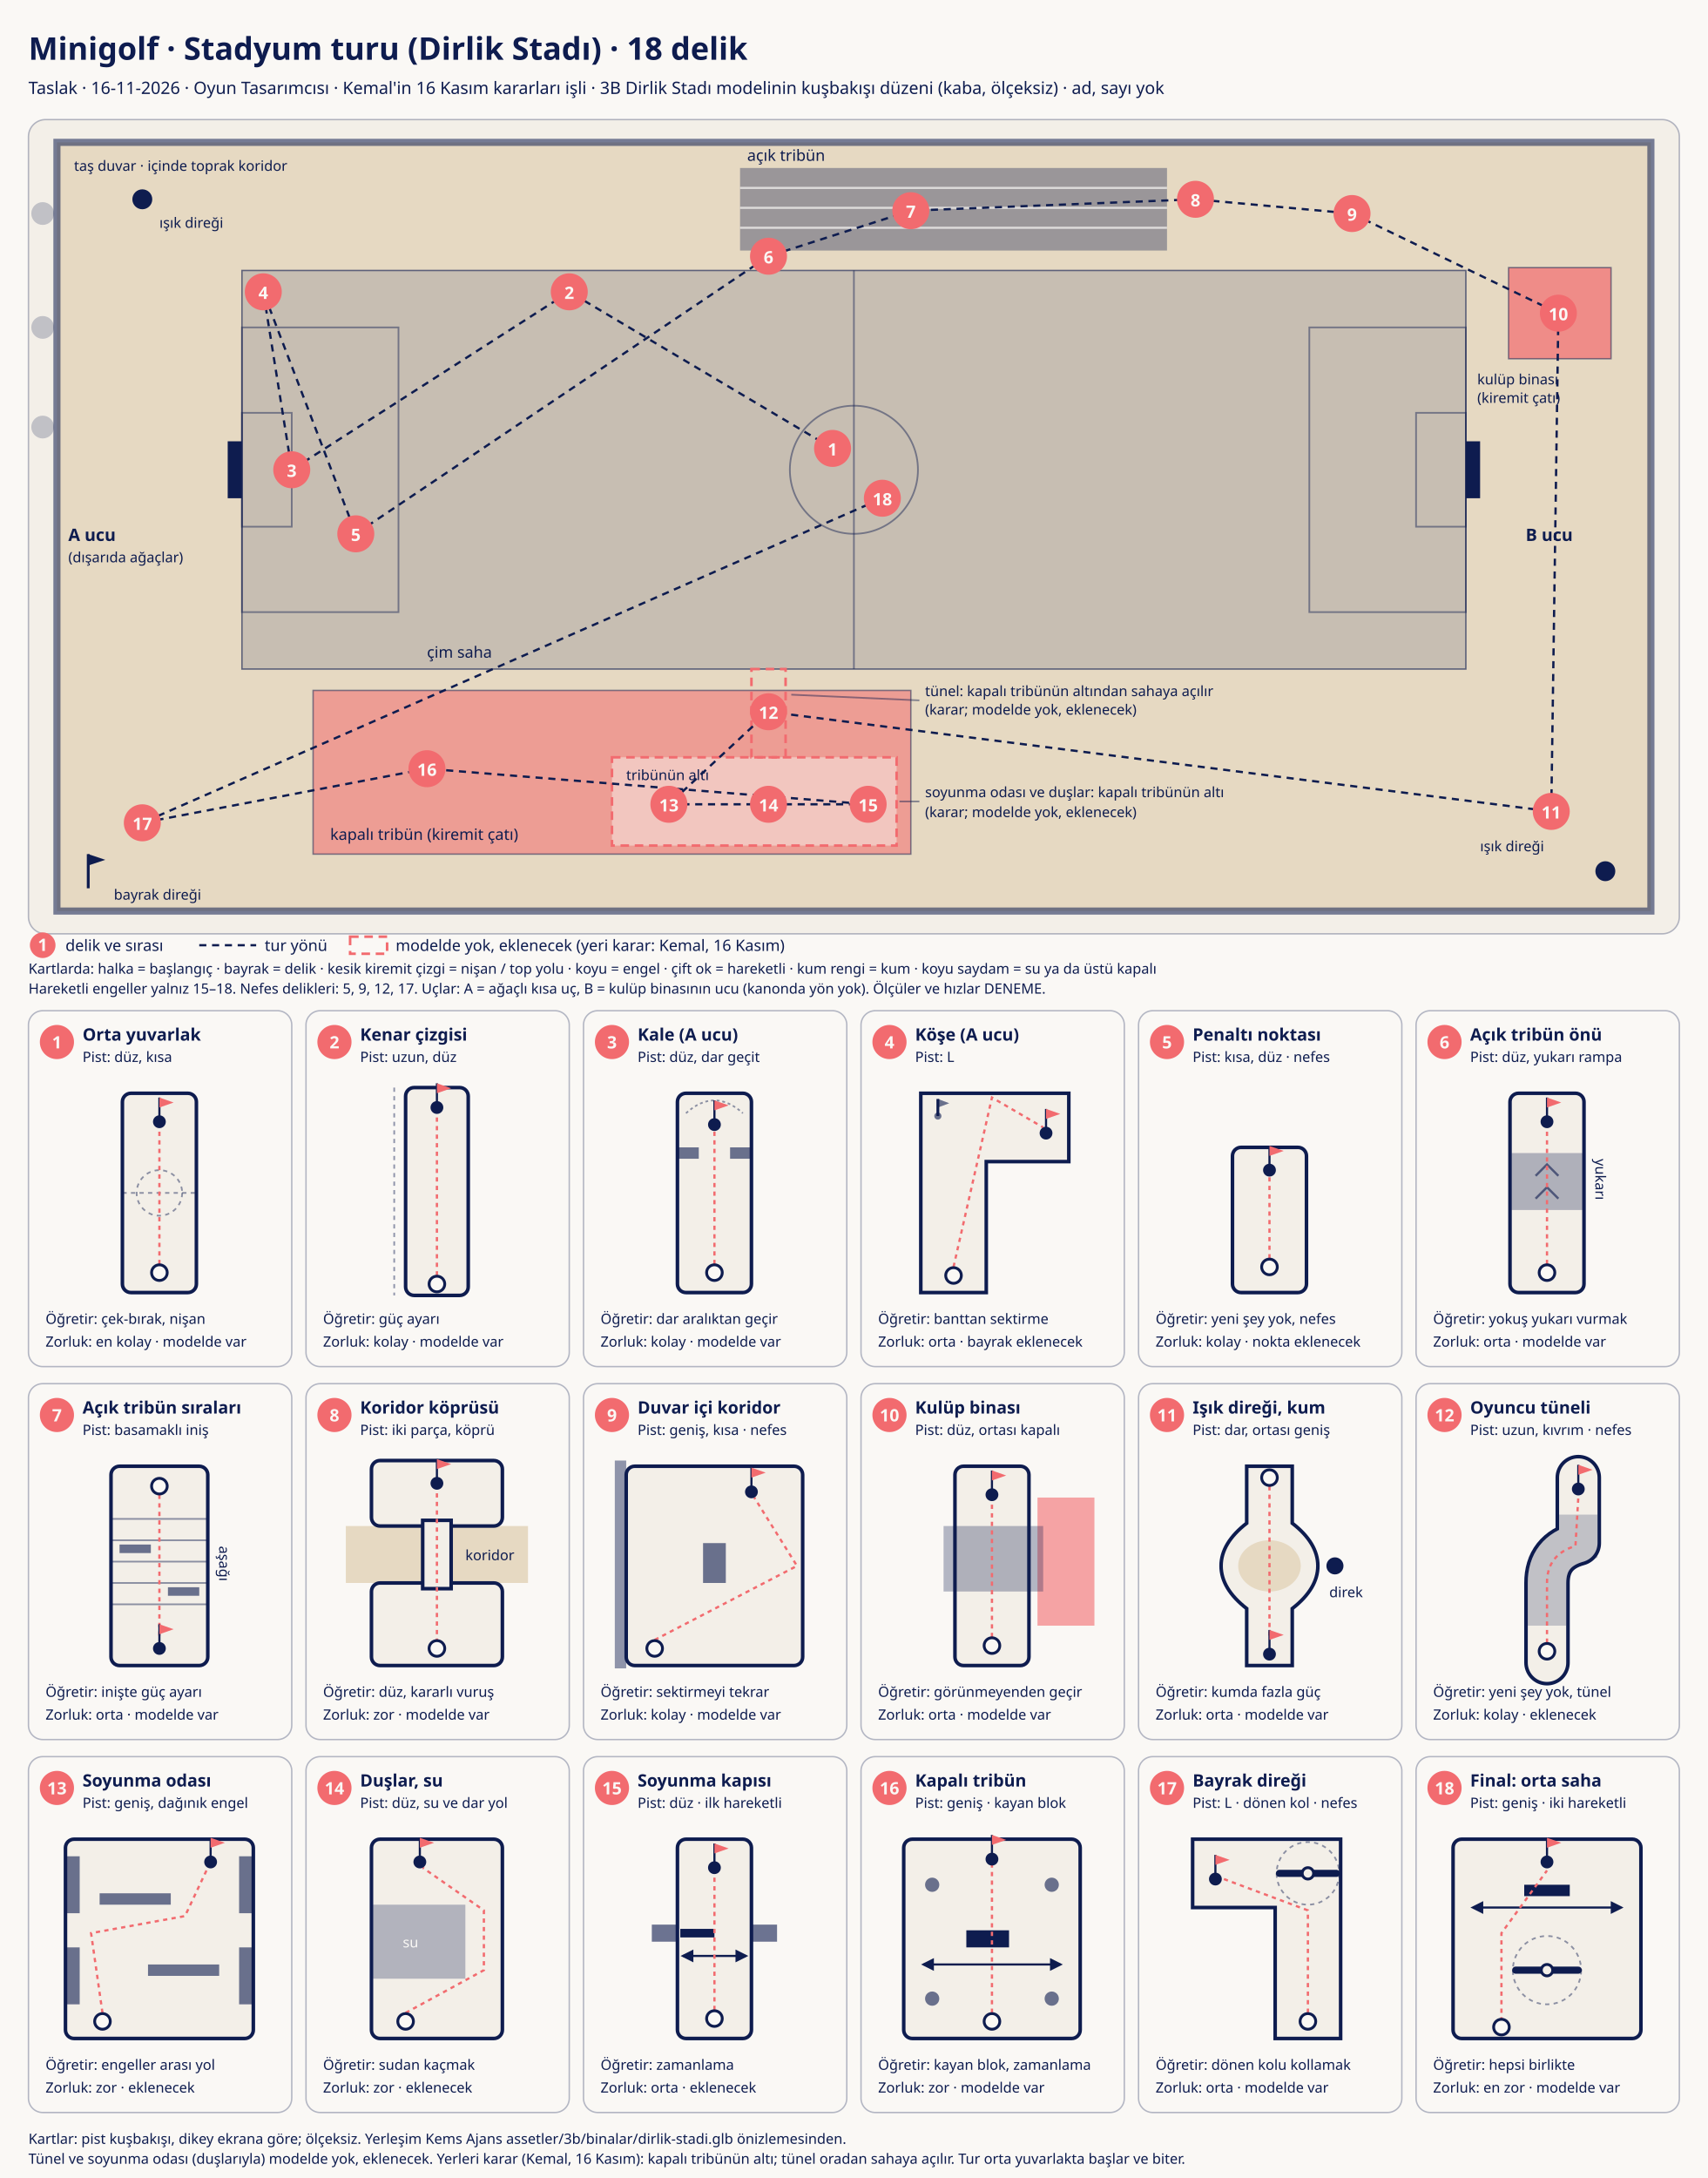
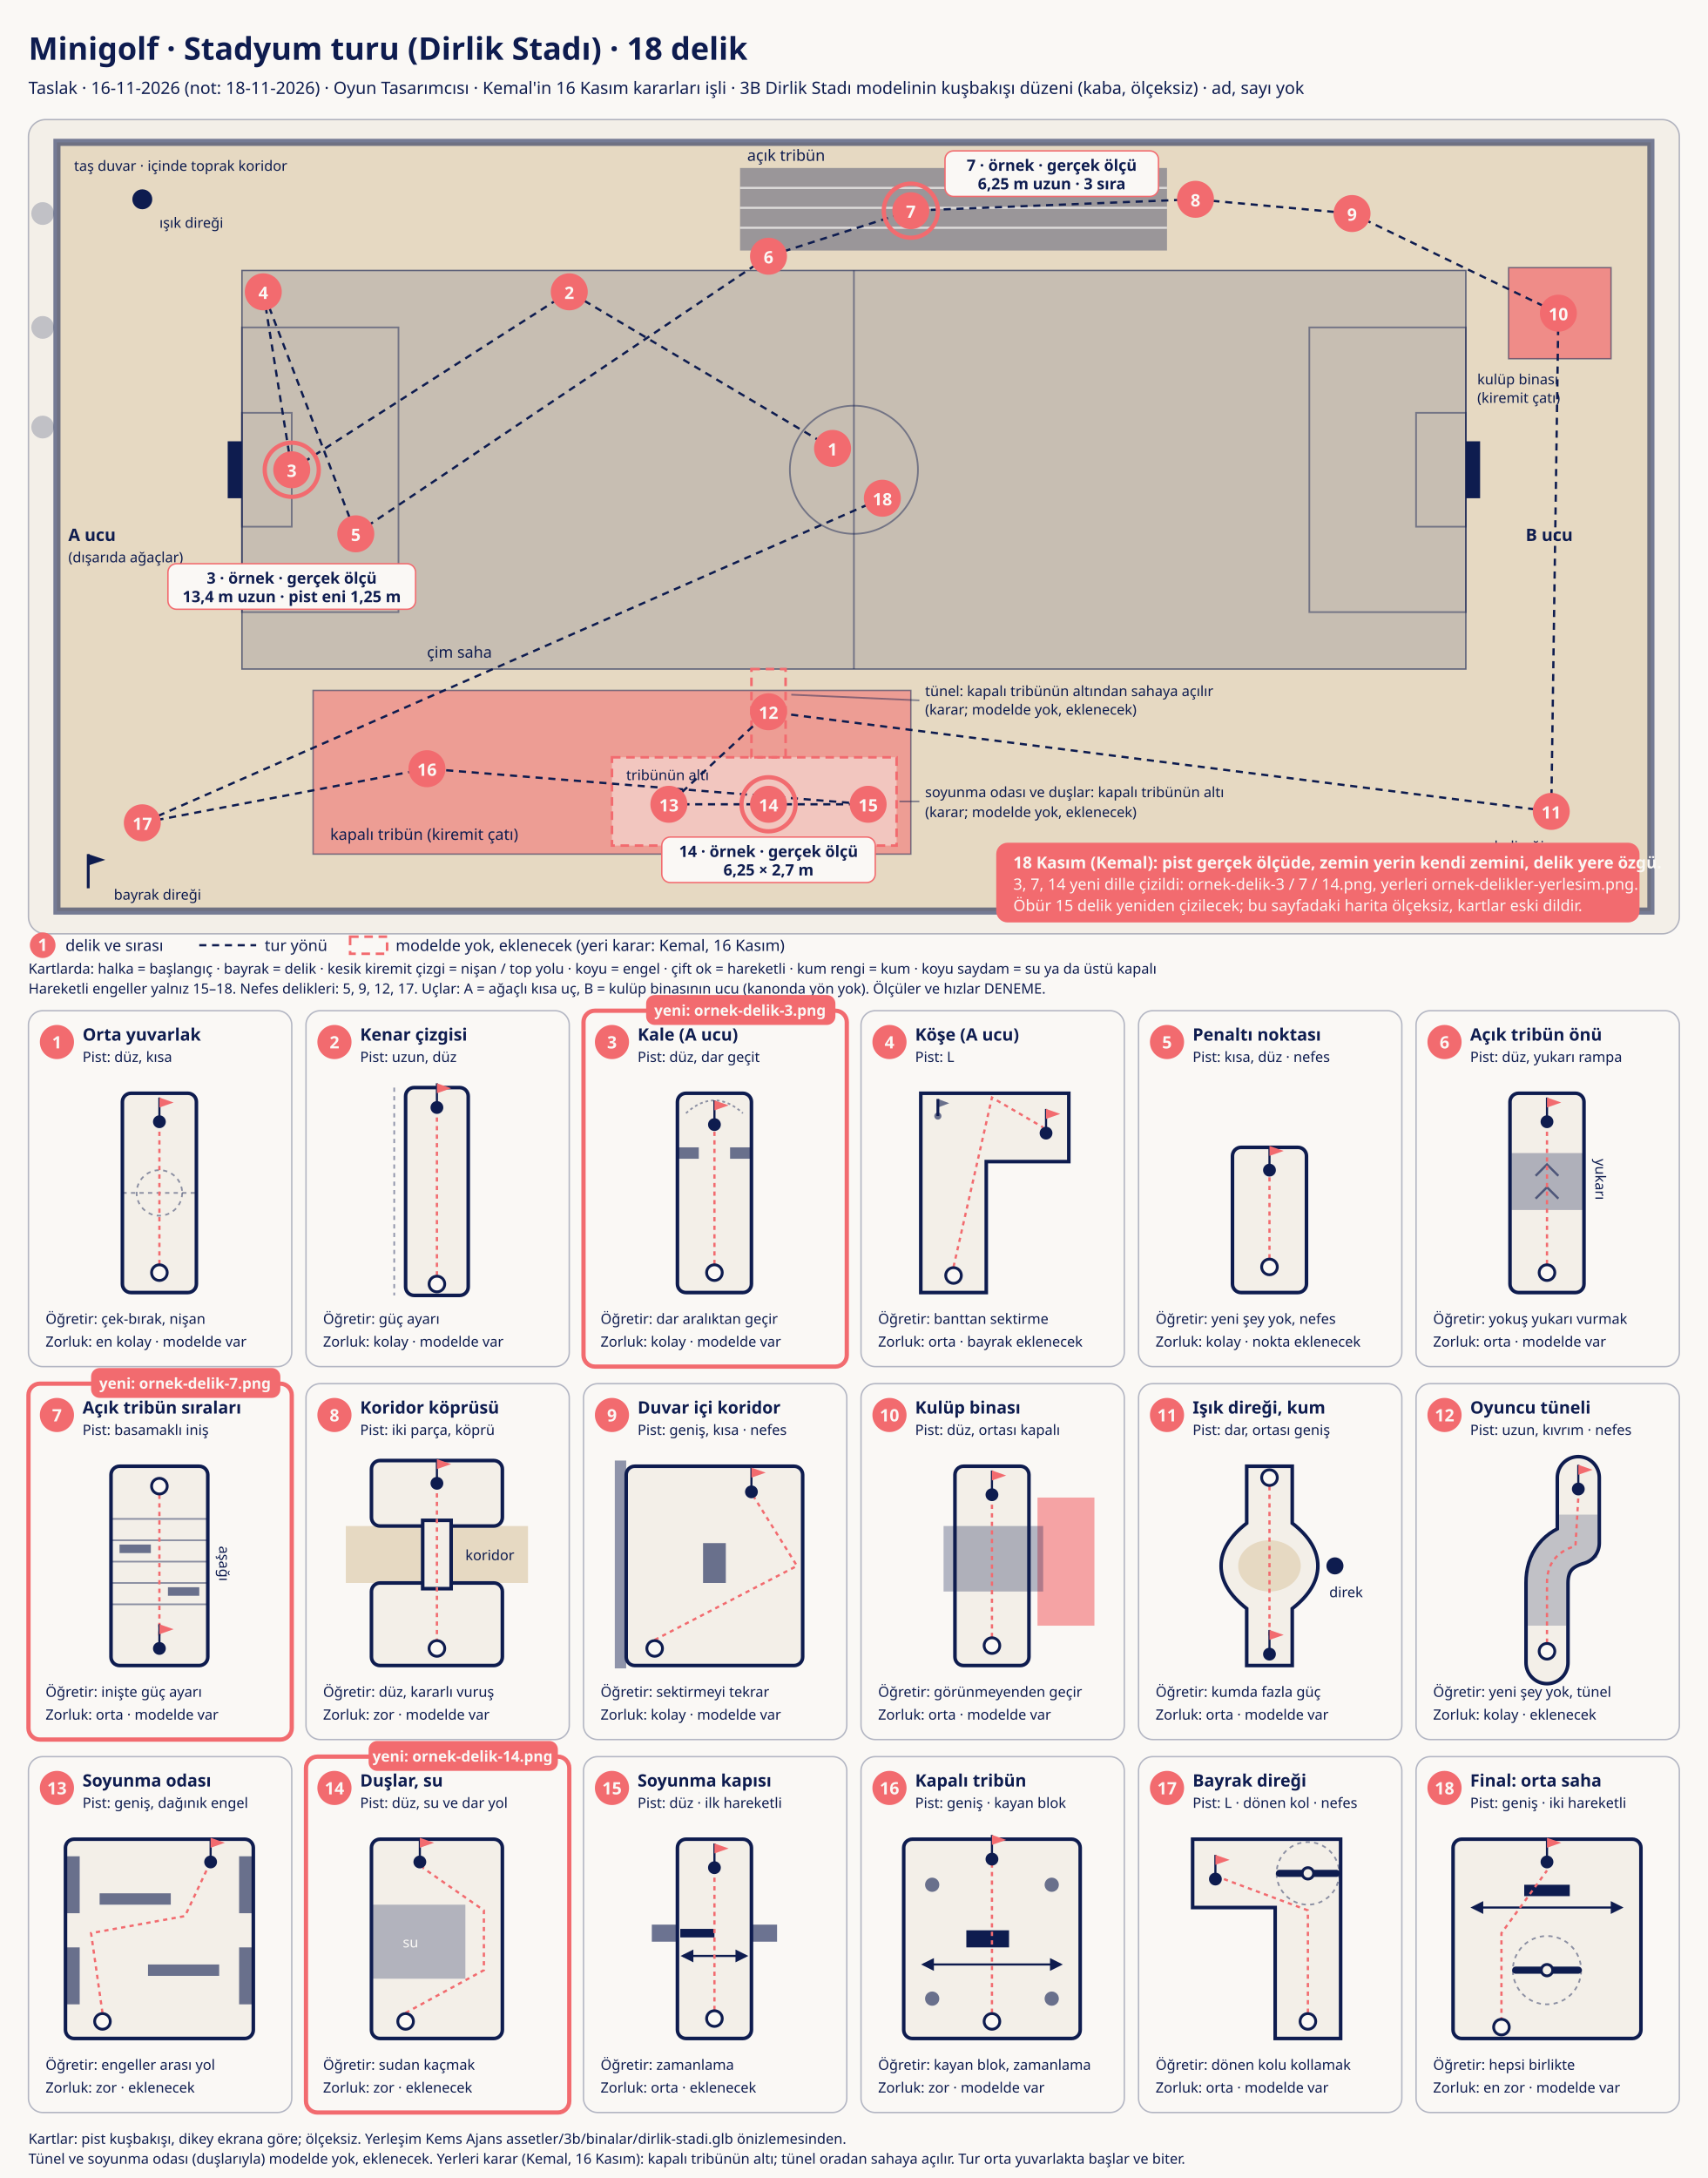
<svg xmlns="http://www.w3.org/2000/svg" xmlns:xlink="http://www.w3.org/1999/xlink" width="1200" height="1530" viewBox="0 0 1200 1530" font-family="Poppins, sans-serif">
  <style>
.b{font-size:22px;font-weight:600;fill:#0E1C4F}.a{font-size:12px;fill:#0E1C4F}.k{font-size:11px;fill:#0E1C4F}.ks{font-size:10px;fill:#0E1C4F}.kb{font-size:12px;font-weight:600;fill:#0E1C4F}
.kart{fill:#FAF8F5;stroke:#0E1C4F;stroke-opacity:.3}.no{fill:#F26B6F}.not{font-size:12px;font-weight:600;fill:#FAF8F5;text-anchor:middle}
.pist{fill:#F3EFE8;stroke:#0E1C4F;stroke-width:2.5}.dis{fill:none;stroke:#0E1C4F;stroke-width:32;stroke-linecap:round;stroke-linejoin:round}.ic{fill:none;stroke:#F3EFE8;stroke-width:27;stroke-linecap:round;stroke-linejoin:round}
.engel{fill:#0E1C4F;fill-opacity:.6}.nisan{fill:none;stroke:#F26B6F;stroke-width:1.6;stroke-dasharray:3 3}.ince{fill:none;stroke:#0E1C4F;stroke-opacity:.45;stroke-width:1.2}
.hareket{fill:none;stroke:#0E1C4F;stroke-width:1.5;marker-start:url(#uc);marker-end:url(#uc)}
.su{fill:#0E1C4F;fill-opacity:.28}.kum{fill:#E6D9C2}.kapali{fill:#0E1C4F;fill-opacity:.3}
.ek{fill:none;stroke:#F26B6F;stroke-width:1.8;stroke-dasharray:6 4}.rota{fill:none;stroke:#0E1C4F;stroke-width:1.6;stroke-dasharray:5 4}
</style>
  <defs>
    <marker id="uc" viewBox="0 0 10 10" refX="8" refY="5" markerWidth="6" markerHeight="6" orient="auto-start-reverse">
      <path d="M0 0L10 5L0 10z" fill="#0E1C4F" />
    </marker>
    <g id="bas">
      <circle r="5.5" fill="#FAF8F5" stroke="#0E1C4F" stroke-width="2" />
    </g>
    <g id="delik">
      <circle r="4.5" fill="#0E1C4F" />
      <line x1="0" y1="0" x2="0" y2="-17" stroke="#0E1C4F" stroke-width="1.5" />
      <path d="M0 -17L10 -13.5L0 -10z" fill="#F26B6F" />
    </g>
  </defs>
  <rect width="1200" height="1530" fill="#FAF8F5" />
  <text x="20" y="42" class="b">Minigolf · Stadyum turu (Dirlik Stadı) · 18 delik</text>
-   <text x="20" y="66" class="a">Taslak · 16-11-2026 · Oyun Tasarımcısı · Kemal'in 16 Kasım kararları işli · 3B Dirlik Stadı modelinin kuşbakışı düzeni (kaba, ölçeksiz) · ad, sayı yok</text>
+   <text x="20" y="66" class="a">Taslak · 16-11-2026 (not: 18-11-2026) · Oyun Tasarımcısı · Kemal'in 16 Kasım kararları işli · 3B Dirlik Stadı modelinin kuşbakışı düzeni (kaba, ölçeksiz) · ad, sayı yok</text>
  <rect x="20" y="84" width="1160" height="572" rx="12" fill="#F3EFE8" stroke="#0E1C4F" stroke-opacity=".3" />
  <g fill="#0E1C4F" fill-opacity=".22">
    <circle cx="30" cy="150" r="8" />
    <circle cx="30" cy="230" r="8" />
    <circle cx="30" cy="300" r="8" />
  </g>
  <rect x="40" y="100" width="1120" height="540" fill="#E6D9C2" stroke="#0E1C4F" stroke-width="5" stroke-opacity=".55" />
  <rect x="170" y="190" width="860" height="280" fill="#0E1C4F" fill-opacity=".14" stroke="#0E1C4F" stroke-opacity=".6" />
  <line x1="600" y1="190" x2="600" y2="470" class="ince" />
  <circle cx="600" cy="330" r="45" class="ince" />
  <rect x="170" y="230" width="110" height="200" class="ince" />
  <rect x="170" y="290" width="35" height="80" class="ince" />
  <rect x="920" y="230" width="110" height="200" class="ince" />
  <rect x="995" y="290" width="35" height="80" class="ince" />
  <rect x="160" y="310" width="10" height="40" fill="#0E1C4F" />
  <rect x="1030" y="310" width="10" height="40" fill="#0E1C4F" />
  <rect x="520" y="118" width="300" height="58" fill="#0E1C4F" fill-opacity=".35" />
  <g stroke="#FAF8F5" stroke-opacity=".7" stroke-width="1.5">
    <line x1="520" y1="132" x2="820" y2="132" />
    <line x1="520" y1="146" x2="820" y2="146" />
    <line x1="520" y1="160" x2="820" y2="160" />
  </g>
  <rect x="220" y="485" width="420" height="115" fill="#F26B6F" fill-opacity=".55" stroke="#0E1C4F" stroke-opacity=".5" />
  <rect x="1060" y="188" width="72" height="64" fill="#F26B6F" fill-opacity=".7" stroke="#0E1C4F" stroke-opacity=".5" />
  <circle cx="100" cy="140" r="7" fill="#0E1C4F" />
  <circle cx="1128" cy="612" r="7" fill="#0E1C4F" />
  <line x1="62" y1="624" x2="62" y2="600" stroke="#0E1C4F" stroke-width="2" />
  <path d="M62 600L74 604L62 608z" fill="#0E1C4F" />
  <rect x="430" y="532" width="200" height="62" fill="#FAF8F5" fill-opacity=".45" stroke="none" />
  <rect x="528" y="470" width="24" height="62" class="ek" />
  <rect x="430" y="532" width="200" height="62" class="ek" />
  <text x="440" y="548" class="ks">tribünün altı</text>
  <line x1="646" y1="492" x2="556" y2="488" class="ince" />
  <line x1="646" y1="563" x2="632" y2="563" class="ince" />
  <text x="300" y="462" class="k">çim saha</text>
  <text x="52" y="120" class="ks">taş duvar · içinde toprak koridor</text>
  <text x="112" y="160" class="ks">ışık direği</text>
  <text x="48" y="380" class="kb">A ucu</text>
  <text x="48" y="395" class="ks">(dışarıda ağaçlar)</text>
  <text x="1072" y="380" class="kb">B ucu</text>
  <text x="525" y="113" class="k">açık tribün</text>
  <text x="1038" y="270" class="ks">kulüp binası</text>
  <text x="1038" y="283" class="ks">(kiremit çatı)</text>
  <text x="1040" y="598" class="ks">ışık direği</text>
  <text x="80" y="632" class="ks">bayrak direği</text>
  <text x="232" y="590" class="k">kapalı tribün (kiremit çatı)</text>
  <text x="650" y="489" class="ks">tünel: kapalı tribünün altından sahaya açılır</text>
  <text x="650" y="502" class="ks">(karar; modelde yok, eklenecek)</text>
  <text x="650" y="560" class="ks">soyunma odası ve duşlar: kapalı tribünün altı</text>
  <text x="650" y="574" class="ks">(karar; modelde yok, eklenecek)</text>
  <path d="M585 315L400 205L205 330L185 205L250 375L540 180L640 148L840 140L950 150L1095 220L1090 570L540 500L470 565L540 565L610 565L300 540L100 578L620 350" class="rota" />
  <g>
    <circle cx="585" cy="315" r="13" class="no" />
    <text x="585" y="320" class="not">1</text>
    <circle cx="400" cy="205" r="13" class="no" />
    <text x="400" y="210" class="not">2</text>
    <circle cx="205" cy="330" r="13" class="no" />
    <text x="205" y="335" class="not">3</text>
    <circle cx="185" cy="205" r="13" class="no" />
    <text x="185" y="210" class="not">4</text>
    <circle cx="250" cy="375" r="13" class="no" />
    <text x="250" y="380" class="not">5</text>
    <circle cx="540" cy="180" r="13" class="no" />
    <text x="540" y="185" class="not">6</text>
    <circle cx="640" cy="148" r="13" class="no" />
    <text x="640" y="153" class="not">7</text>
    <circle cx="840" cy="140" r="13" class="no" />
    <text x="840" y="145" class="not">8</text>
    <circle cx="950" cy="150" r="13" class="no" />
    <text x="950" y="155" class="not">9</text>
    <circle cx="1095" cy="220" r="13" class="no" />
    <text x="1095" y="225" class="not">10</text>
    <circle cx="1090" cy="570" r="13" class="no" />
    <text x="1090" y="575" class="not">11</text>
    <circle cx="540" cy="500" r="13" class="no" />
    <text x="540" y="505" class="not">12</text>
    <circle cx="470" cy="565" r="13" class="no" />
    <text x="470" y="570" class="not">13</text>
    <circle cx="540" cy="565" r="13" class="no" />
    <text x="540" y="570" class="not">14</text>
    <circle cx="610" cy="565" r="13" class="no" />
    <text x="610" y="570" class="not">15</text>
    <circle cx="300" cy="540" r="13" class="no" />
    <text x="300" y="545" class="not">16</text>
    <circle cx="100" cy="578" r="13" class="no" />
    <text x="100" y="583" class="not">17</text>
    <circle cx="620" cy="350" r="13" class="no" />
    <text x="620" y="355" class="not">18</text>
+     <g font-size="11" font-weight="600" fill="#0E1C4F">
+       <circle cx="205" cy="330" r="19" fill="none" stroke="#F26B6F" stroke-width="3" />
+       <rect x="118" y="396" width="174" height="32" rx="6" fill="#FAF8F5" stroke="#F26B6F" />
+       <text x="205" y="410" text-anchor="middle">3 · örnek · gerçek ölçü</text>
+       <text x="205" y="423" text-anchor="middle">13,4 m uzun · pist eni 1,25 m</text>
+       <circle cx="640" cy="148" r="19" fill="none" stroke="#F26B6F" stroke-width="3" />
+       <rect x="664" y="106" width="150" height="32" rx="6" fill="#FAF8F5" stroke="#F26B6F" />
+       <text x="739" y="120" text-anchor="middle">7 · örnek · gerçek ölçü</text>
+       <text x="739" y="133" text-anchor="middle">6,25 m uzun · 3 sıra</text>
+       <circle cx="540" cy="565" r="19" fill="none" stroke="#F26B6F" stroke-width="3" />
+       <rect x="465" y="588" width="150" height="32" rx="6" fill="#FAF8F5" stroke="#F26B6F" />
+       <text x="540" y="602" text-anchor="middle">14 · örnek · gerçek ölçü</text>
+       <text x="540" y="615" text-anchor="middle">6,25 × 2,7 m</text>
+     </g>
+     <g transform="translate(700,592)">
+       <rect width="452" height="56" rx="8" fill="#F26B6F" />
+       <text x="12" y="18" font-size="11.5" font-weight="600" fill="#FAF8F5">18 Kasım (Kemal): pist gerçek ölçüde, zemin yerin kendi zemini, delik yere özgü.</text>
+       <text x="12" y="33" font-size="11" fill="#FAF8F5">3, 7, 14 yeni dille çizildi: ornek-delik-3 / 7 / 14.png, yerleri ornek-delikler-yerlesim.png.</text>
+       <text x="12" y="48" font-size="11" fill="#FAF8F5">Öbür 15 delik yeniden çizilecek; bu sayfadaki harita ölçeksiz, kartlar eski dildir.</text>
+     </g>
  </g>
  <g transform="translate(20,664)">
    <circle cx="10" cy="0" r="9" class="no" />
    <text x="10" y="4" class="not" font-size="11">1</text>
    <text x="26" y="4" class="k">delik ve sırası</text>
    <line x1="120" y1="0" x2="160" y2="0" class="rota" />
    <text x="166" y="4" class="k">tur yönü</text>
    <rect x="226" y="-6" width="26" height="12" class="ek" />
    <text x="258" y="4" class="k">modelde yok, eklenecek (yeri karar: Kemal, 16 Kasım)</text>
    <text x="0" y="20" class="ks">Kartlarda: halka = başlangıç · bayrak = delik · kesik kiremit çizgi = nişan / top yolu · koyu = engel · çift ok = hareketli · kum rengi = kum · koyu saydam = su ya da üstü kapalı</text>
    <text x="0" y="34" class="ks">Hareketli engeller yalnız 15–18. Nefes delikleri: 5, 9, 12, 17. Uçlar: A = ağaçlı kısa uç, B = kulüp binasının ucu (kanonda yön yok). Ölçüler ve hızlar DENEME.</text>
  </g>
  <g transform="translate(20,710)">
    <rect width="185" height="250" rx="10" class="kart" />
    <circle cx="20" cy="22" r="12" class="no" />
    <text x="20" y="26.5" class="not">1</text>
    <text x="38" y="21" class="kb">Orta yuvarlak</text>
    <text x="38" y="36" class="ks">Pist: düz, kısa</text>
    <rect x="66" y="58" width="52" height="140" rx="6" class="pist" />
    <line x1="66" y1="128" x2="118" y2="128" class="ince" stroke-dasharray="3 3" />
    <circle cx="92" cy="128" r="16" class="ince" stroke-dasharray="3 3" />
    <line x1="92" y1="178" x2="92" y2="82" class="nisan" />
    <use xlink:href="#bas" x="92" y="184" />
    <use xlink:href="#delik" x="92" y="78" />
    <text x="12" y="220" class="ks">Öğretir: çek-bırak, nişan</text>
    <text x="12" y="236" class="ks">Zorluk: en kolay · modelde var</text>
  </g>
  <g transform="translate(215,710)">
    <rect width="185" height="250" rx="10" class="kart" />
    <circle cx="20" cy="22" r="12" class="no" />
    <text x="20" y="26.5" class="not">2</text>
    <text x="38" y="21" class="kb">Kenar çizgisi</text>
    <text x="38" y="36" class="ks">Pist: uzun, düz</text>
    <line x1="62" y1="54" x2="62" y2="200" class="ince" stroke-dasharray="3 3" />
    <rect x="70" y="54" width="44" height="146" rx="6" class="pist" />
    <line x1="92" y1="186" x2="92" y2="72" class="nisan" />
    <use xlink:href="#bas" x="92" y="192" />
    <use xlink:href="#delik" x="92" y="68" />
    <text x="12" y="220" class="ks">Öğretir: güç ayarı</text>
    <text x="12" y="236" class="ks">Zorluk: kolay · modelde var</text>
  </g>
  <g transform="translate(410,710)">
    <rect width="185" height="250" rx="10" class="kart" />
    <circle cx="20" cy="22" r="12" class="no" />
    <text x="20" y="26.5" class="not">3</text>
    <text x="38" y="21" class="kb">Kale (A ucu)</text>
    <text x="38" y="36" class="ks">Pist: düz, dar geçit</text>
    <rect x="66" y="58" width="52" height="140" rx="6" class="pist" />
    <rect x="66" y="96" width="15" height="8" class="engel" />
    <rect x="103" y="96" width="15" height="8" class="engel" />
    <path d="M72 72Q92 54 112 72" class="ince" stroke-dasharray="2 2" />
    <line x1="92" y1="178" x2="92" y2="84" class="nisan" />
    <use xlink:href="#bas" x="92" y="184" />
    <use xlink:href="#delik" x="92" y="80" />
    <text x="12" y="220" class="ks">Öğretir: dar aralıktan geçir</text>
    <text x="12" y="236" class="ks">Zorluk: kolay · modelde var</text>
  </g>
  <g transform="translate(605,710)">
    <rect width="185" height="250" rx="10" class="kart" />
    <circle cx="20" cy="22" r="12" class="no" />
    <text x="20" y="26.5" class="not">4</text>
    <text x="38" y="21" class="kb">Köşe (A ucu)</text>
    <text x="38" y="36" class="ks">Pist: L</text>
    <path d="M42 198L88 198L88 106L146 106L146 58L42 58Z" class="pist" />
    <line x1="54" y1="74" x2="54" y2="62" stroke="#0E1C4F" stroke-width="2" />
    <path d="M54 62L62 65L54 68z" class="engel" />
    <circle cx="54" cy="74" r="2.5" class="engel" />
    <path d="M65 180L92 61L128 82" class="nisan" />
    <use xlink:href="#bas" x="65" y="186" />
    <use xlink:href="#delik" x="130" y="86" />
    <text x="12" y="220" class="ks">Öğretir: banttan sektirme</text>
    <text x="12" y="236" class="ks">Zorluk: orta · bayrak eklenecek</text>
  </g>
  <g transform="translate(800,710)">
    <rect width="185" height="250" rx="10" class="kart" />
    <circle cx="20" cy="22" r="12" class="no" />
    <text x="20" y="26.5" class="not">5</text>
    <text x="38" y="21" class="kb">Penaltı noktası</text>
    <text x="38" y="36" class="ks">Pist: kısa, düz · nefes</text>
    <rect x="66" y="96" width="52" height="102" rx="6" class="pist" />
    <line x1="92" y1="174" x2="92" y2="116" class="nisan" />
    <use xlink:href="#bas" x="92" y="180" />
    <use xlink:href="#delik" x="92" y="112" />
    <text x="12" y="220" class="ks">Öğretir: yeni şey yok, nefes</text>
    <text x="12" y="236" class="ks">Zorluk: kolay · nokta eklenecek</text>
  </g>
  <g transform="translate(995,710)">
    <rect width="185" height="250" rx="10" class="kart" />
    <circle cx="20" cy="22" r="12" class="no" />
    <text x="20" y="26.5" class="not">6</text>
    <text x="38" y="21" class="kb">Açık tribün önü</text>
    <text x="38" y="36" class="ks">Pist: düz, yukarı rampa</text>
    <rect x="66" y="58" width="52" height="140" rx="6" class="pist" />
    <rect x="67" y="100" width="50" height="40" class="kapali" fill-opacity=".15" />
    <g fill="none" stroke="#0E1C4F" stroke-opacity=".6" stroke-width="1.6">
      <path d="M84 132L92 124L100 132" />
      <path d="M84 116L92 108L100 116" />
    </g>
    <text x="126" y="104" class="ks" transform="rotate(90 126 104)">yukarı</text>
    <line x1="92" y1="178" x2="92" y2="82" class="nisan" />
    <use xlink:href="#bas" x="92" y="184" />
    <use xlink:href="#delik" x="92" y="78" />
    <text x="12" y="220" class="ks">Öğretir: yokuş yukarı vurmak</text>
    <text x="12" y="236" class="ks">Zorluk: orta · modelde var</text>
  </g>
  <g transform="translate(20,972)">
    <rect width="185" height="250" rx="10" class="kart" />
    <circle cx="20" cy="22" r="12" class="no" />
    <text x="20" y="26.5" class="not">7</text>
    <text x="38" y="21" class="kb">Açık tribün sıraları</text>
    <text x="38" y="36" class="ks">Pist: basamaklı iniş</text>
    <rect x="58" y="58" width="68" height="140" rx="6" class="pist" />
    <g class="ince" stroke-width="1.6">
      <line x1="58" y1="95" x2="126" y2="95" />
      <line x1="58" y1="110" x2="126" y2="110" />
      <line x1="58" y1="125" x2="126" y2="125" />
      <line x1="58" y1="140" x2="126" y2="140" />
      <line x1="58" y1="155" x2="126" y2="155" />
    </g>
    <rect x="64" y="113" width="22" height="6" class="engel" />
    <rect x="98" y="143" width="22" height="6" class="engel" />
    <line x1="92" y1="78" x2="92" y2="178" class="nisan" />
    <use xlink:href="#bas" x="92" y="72" />
    <use xlink:href="#delik" x="92" y="186" />
    <text x="134" y="114" class="ks" transform="rotate(90 134 114)">aşağı</text>
    <text x="12" y="220" class="ks">Öğretir: inişte güç ayarı</text>
    <text x="12" y="236" class="ks">Zorluk: orta · modelde var</text>
  </g>
  <g transform="translate(215,972)">
    <rect width="185" height="250" rx="10" class="kart" />
    <circle cx="20" cy="22" r="12" class="no" />
    <text x="20" y="26.5" class="not">8</text>
    <text x="38" y="21" class="kb">Koridor köprüsü</text>
    <text x="38" y="36" class="ks">Pist: iki parça, köprü</text>
    <rect x="28" y="100" width="128" height="40" fill="#E6D9C2" />
    <rect x="46" y="140" width="92" height="58" rx="6" class="pist" />
    <rect x="46" y="54" width="92" height="46" rx="6" class="pist" />
    <rect x="82" y="96" width="20" height="48" class="pist" />
    <text x="112" y="124" class="ks">koridor</text>
    <line x1="92" y1="182" x2="92" y2="74" class="nisan" />
    <use xlink:href="#bas" x="92" y="186" />
    <use xlink:href="#delik" x="92" y="70" />
    <text x="12" y="220" class="ks">Öğretir: düz, kararlı vuruş</text>
    <text x="12" y="236" class="ks">Zorluk: zor · modelde var</text>
  </g>
  <g transform="translate(410,972)">
    <rect width="185" height="250" rx="10" class="kart" />
    <circle cx="20" cy="22" r="12" class="no" />
    <text x="20" y="26.5" class="not">9</text>
    <text x="38" y="21" class="kb">Duvar içi koridor</text>
    <text x="38" y="36" class="ks">Pist: geniş, kısa · nefes</text>
    <rect x="22" y="54" width="8" height="146" fill="#0E1C4F" fill-opacity=".45" />
    <rect x="30" y="58" width="124" height="140" rx="6" class="pist" />
    <rect x="84" y="112" width="16" height="28" class="engel" />
    <path d="M50 180L150 128L120 80" class="nisan" />
    <use xlink:href="#bas" x="50" y="186" />
    <use xlink:href="#delik" x="118" y="76" />
    <text x="12" y="220" class="ks">Öğretir: sektirmeyi tekrar</text>
    <text x="12" y="236" class="ks">Zorluk: kolay · modelde var</text>
  </g>
  <g transform="translate(605,972)">
    <rect width="185" height="250" rx="10" class="kart" />
    <circle cx="20" cy="22" r="12" class="no" />
    <text x="20" y="26.5" class="not">10</text>
    <text x="38" y="21" class="kb">Kulüp binası</text>
    <text x="38" y="36" class="ks">Pist: düz, ortası kapalı</text>
    <rect x="124" y="80" width="40" height="90" fill="#F26B6F" fill-opacity=".6" />
    <rect x="66" y="58" width="52" height="140" rx="6" class="pist" />
    <rect x="58" y="100" width="70" height="46" class="kapali" />
    <line x1="92" y1="178" x2="92" y2="82" class="nisan" />
    <use xlink:href="#bas" x="92" y="184" />
    <use xlink:href="#delik" x="92" y="78" />
    <text x="12" y="220" class="ks">Öğretir: görünmeyenden geçir</text>
    <text x="12" y="236" class="ks">Zorluk: orta · modelde var</text>
  </g>
  <g transform="translate(800,972)">
    <rect width="185" height="250" rx="10" class="kart" />
    <circle cx="20" cy="22" r="12" class="no" />
    <text x="20" y="26.5" class="not">11</text>
    <text x="38" y="21" class="kb">Işık direği, kum</text>
    <text x="38" y="36" class="ks">Pist: dar, ortası geniş</text>
    <path d="M76 58L108 58L108 98Q126 112 126 128Q126 144 108 158L108 198L76 198L76 158Q58 144 58 128Q58 112 76 98Z" class="pist" />
    <ellipse cx="92" cy="128" rx="22" ry="18" class="kum" />
    <circle cx="138" cy="128" r="6" fill="#0E1C4F" />
    <text x="134" y="150" class="ks">direk</text>
    <line x1="92" y1="72" x2="92" y2="180" class="nisan" />
    <use xlink:href="#bas" x="92" y="66" />
    <use xlink:href="#delik" x="92" y="190" />
    <text x="12" y="220" class="ks">Öğretir: kumda fazla güç</text>
    <text x="12" y="236" class="ks">Zorluk: orta · modelde var</text>
  </g>
  <g transform="translate(995,972)">
    <rect width="185" height="250" rx="10" class="kart" />
    <circle cx="20" cy="22" r="12" class="no" />
    <text x="20" y="26.5" class="not">12</text>
    <text x="38" y="21" class="kb">Oyuncu tüneli</text>
    <text x="38" y="36" class="ks">Pist: uzun, kıvrım · nefes</text>
    <path d="M92 196L92 140Q92 118 114 112L114 66" class="dis" />
    <path d="M92 196L92 140Q92 118 114 112L114 66" class="ic" />
    <path d="M92 170L92 140Q92 118 114 112L114 92" fill="none" stroke="#0E1C4F" stroke-opacity=".22" stroke-width="27" />
    <path d="M92 182L92 140Q92 120 112 114L114 80" class="nisan" />
    <use xlink:href="#bas" x="92" y="188" />
    <use xlink:href="#delik" x="114" y="74" />
    <text x="12" y="220" class="ks">Öğretir: yeni şey yok, tünel</text>
    <text x="12" y="236" class="ks">Zorluk: kolay · eklenecek</text>
  </g>
  <g transform="translate(20,1234)">
    <rect width="185" height="250" rx="10" class="kart" />
    <circle cx="20" cy="22" r="12" class="no" />
    <text x="20" y="26.5" class="not">13</text>
    <text x="38" y="21" class="kb">Soyunma odası</text>
    <text x="38" y="36" class="ks">Pist: geniş, dağınık engel</text>
    <rect x="26" y="58" width="132" height="140" rx="6" class="pist" />
    <g class="engel">
      <rect x="26" y="70" width="10" height="40" />
      <rect x="26" y="134" width="10" height="40" />
      <rect x="148" y="70" width="10" height="40" />
      <rect x="148" y="134" width="10" height="40" />
      <rect x="50" y="96" width="50" height="8" />
      <rect x="84" y="146" width="50" height="8" />
    </g>
    <path d="M52 180L44 124L110 112L126 78" class="nisan" />
    <use xlink:href="#bas" x="52" y="186" />
    <use xlink:href="#delik" x="128" y="74" />
    <text x="12" y="220" class="ks">Öğretir: engeller arası yol</text>
    <text x="12" y="236" class="ks">Zorluk: zor · eklenecek</text>
  </g>
  <g transform="translate(215,1234)">
    <rect width="185" height="250" rx="10" class="kart" />
    <circle cx="20" cy="22" r="12" class="no" />
    <text x="20" y="26.5" class="not">14</text>
    <text x="38" y="21" class="kb">Duşlar, su</text>
    <text x="38" y="36" class="ks">Pist: düz, su ve dar yol</text>
    <rect x="46" y="58" width="92" height="140" rx="6" class="pist" />
    <rect x="47" y="104" width="65" height="52" class="su" />
    <text x="68" y="134" font-size="10" fill="#FAF8F5">su</text>
    <path d="M70 180L125 150L125 108L82 78" class="nisan" />
    <use xlink:href="#bas" x="70" y="186" />
    <use xlink:href="#delik" x="80" y="74" />
    <text x="12" y="220" class="ks">Öğretir: sudan kaçmak</text>
    <text x="12" y="236" class="ks">Zorluk: zor · eklenecek</text>
  </g>
  <g transform="translate(410,1234)">
    <rect width="185" height="250" rx="10" class="kart" />
    <circle cx="20" cy="22" r="12" class="no" />
    <text x="20" y="26.5" class="not">15</text>
    <text x="38" y="21" class="kb">Soyunma kapısı</text>
    <text x="38" y="36" class="ks">Pist: düz · ilk hareketli</text>
    <rect x="66" y="58" width="52" height="140" rx="6" class="pist" />
    <rect x="48" y="118" width="18" height="12" class="engel" />
    <rect x="118" y="118" width="18" height="12" class="engel" />
    <rect x="68" y="121" width="24" height="6" fill="#0E1C4F" />
    <line x1="70" y1="140" x2="114" y2="140" class="hareket" />
    <line x1="92" y1="178" x2="92" y2="82" class="nisan" />
    <use xlink:href="#bas" x="92" y="184" />
    <use xlink:href="#delik" x="92" y="78" />
    <text x="12" y="220" class="ks">Öğretir: zamanlama</text>
    <text x="12" y="236" class="ks">Zorluk: orta · eklenecek</text>
  </g>
  <g transform="translate(605,1234)">
    <rect width="185" height="250" rx="10" class="kart" />
    <circle cx="20" cy="22" r="12" class="no" />
    <text x="20" y="26.5" class="not">16</text>
    <text x="38" y="21" class="kb">Kapalı tribün</text>
    <text x="38" y="36" class="ks">Pist: geniş · kayan blok</text>
    <rect x="30" y="58" width="124" height="140" rx="6" class="pist" />
    <g class="engel">
      <circle cx="50" cy="90" r="5" />
      <circle cx="134" cy="90" r="5" />
      <circle cx="50" cy="170" r="5" />
      <circle cx="134" cy="170" r="5" />
    </g>
    <rect x="74" y="122" width="30" height="12" fill="#0E1C4F" />
    <line x1="44" y1="146" x2="140" y2="146" class="hareket" />
    <line x1="92" y1="180" x2="92" y2="76" class="nisan" />
    <use xlink:href="#bas" x="92" y="186" />
    <use xlink:href="#delik" x="92" y="72" />
    <text x="12" y="220" class="ks">Öğretir: kayan blok, zamanlama</text>
    <text x="12" y="236" class="ks">Zorluk: zor · modelde var</text>
  </g>
  <g transform="translate(800,1234)">
    <rect width="185" height="250" rx="10" class="kart" />
    <circle cx="20" cy="22" r="12" class="no" />
    <text x="20" y="26.5" class="not">17</text>
    <text x="38" y="21" class="kb">Bayrak direği</text>
    <text x="38" y="36" class="ks">Pist: L · dönen kol · nefes</text>
    <path d="M142 198L96 198L96 106L38 106L38 58L142 58Z" class="pist" />
    <circle cx="119" cy="82" r="22" class="ince" stroke-dasharray="3 3" />
    <line x1="99" y1="82" x2="139" y2="82" stroke="#0E1C4F" stroke-width="5" stroke-linecap="round" />
    <circle cx="119" cy="82" r="4" fill="#F3EFE8" stroke="#0E1C4F" stroke-width="2" />
    <path d="M119 180L119 108L60 86" class="nisan" />
    <use xlink:href="#bas" x="119" y="186" />
    <use xlink:href="#delik" x="54" y="86" />
    <text x="12" y="220" class="ks">Öğretir: dönen kolu kollamak</text>
    <text x="12" y="236" class="ks">Zorluk: orta · modelde var</text>
  </g>
  <g transform="translate(995,1234)">
    <rect width="185" height="250" rx="10" class="kart" />
    <circle cx="20" cy="22" r="12" class="no" />
    <text x="20" y="26.5" class="not">18</text>
    <text x="38" y="21" class="kb">Final: orta saha</text>
    <text x="38" y="36" class="ks">Pist: geniş · iki hareketli</text>
    <rect x="26" y="58" width="132" height="140" rx="6" class="pist" />
    <circle cx="92" cy="150" r="24" class="ince" stroke-dasharray="3 3" />
    <line x1="70" y1="150" x2="114" y2="150" stroke="#0E1C4F" stroke-width="5" stroke-linecap="round" />
    <circle cx="92" cy="150" r="4" fill="#F3EFE8" stroke="#0E1C4F" stroke-width="2" />
    <rect x="76" y="90" width="32" height="8" fill="#0E1C4F" />
    <line x1="40" y1="106" x2="144" y2="106" class="hareket" />
    <path d="M60 186L60 124L92 80" class="nisan" />
    <use xlink:href="#bas" x="60" y="190" />
    <use xlink:href="#delik" x="92" y="74" />
    <text x="12" y="220" class="ks">Öğretir: hepsi birlikte</text>
    <text x="12" y="236" class="ks">Zorluk: en zor · modelde var</text>
  </g>
+   <g transform="translate(410,710)">
+     <rect x="0" y="0" width="185" height="250" rx="8" fill="none" stroke="#F26B6F" stroke-width="3" />
+     <rect x="44" y="-11" width="133" height="21" rx="6" fill="#F26B6F" />
+     <text x="110" y="3.5" text-anchor="middle" font-size="10.5" font-weight="600" fill="#FAF8F5">yeni: ornek-delik-3.png</text>
+   </g>
+   <g transform="translate(20,972)">
+     <rect x="0" y="0" width="185" height="250" rx="8" fill="none" stroke="#F26B6F" stroke-width="3" />
+     <rect x="44" y="-11" width="133" height="21" rx="6" fill="#F26B6F" />
+     <text x="110" y="3.5" text-anchor="middle" font-size="10.5" font-weight="600" fill="#FAF8F5">yeni: ornek-delik-7.png</text>
+   </g>
+   <g transform="translate(215,1234)">
+     <rect x="0" y="0" width="185" height="250" rx="8" fill="none" stroke="#F26B6F" stroke-width="3" />
+     <rect x="44" y="-11" width="133" height="21" rx="6" fill="#F26B6F" />
+     <text x="110" y="3.5" text-anchor="middle" font-size="10.5" font-weight="600" fill="#FAF8F5">yeni: ornek-delik-14.png</text>
+   </g>
  <text x="20" y="1506" class="ks">Kartlar: pist kuşbakışı, dikey ekrana göre; ölçeksiz. Yerleşim Kems Ajans assetler/3b/binalar/dirlik-stadi.glb önizlemesinden.</text>
  <text x="20" y="1520" class="ks">Tünel ve soyunma odası (duşlarıyla) modelde yok, eklenecek. Yerleri karar (Kemal, 16 Kasım): kapalı tribünün altı; tünel oradan sahaya açılır. Tur orta yuvarlakta başlar ve biter.</text>
</svg>
